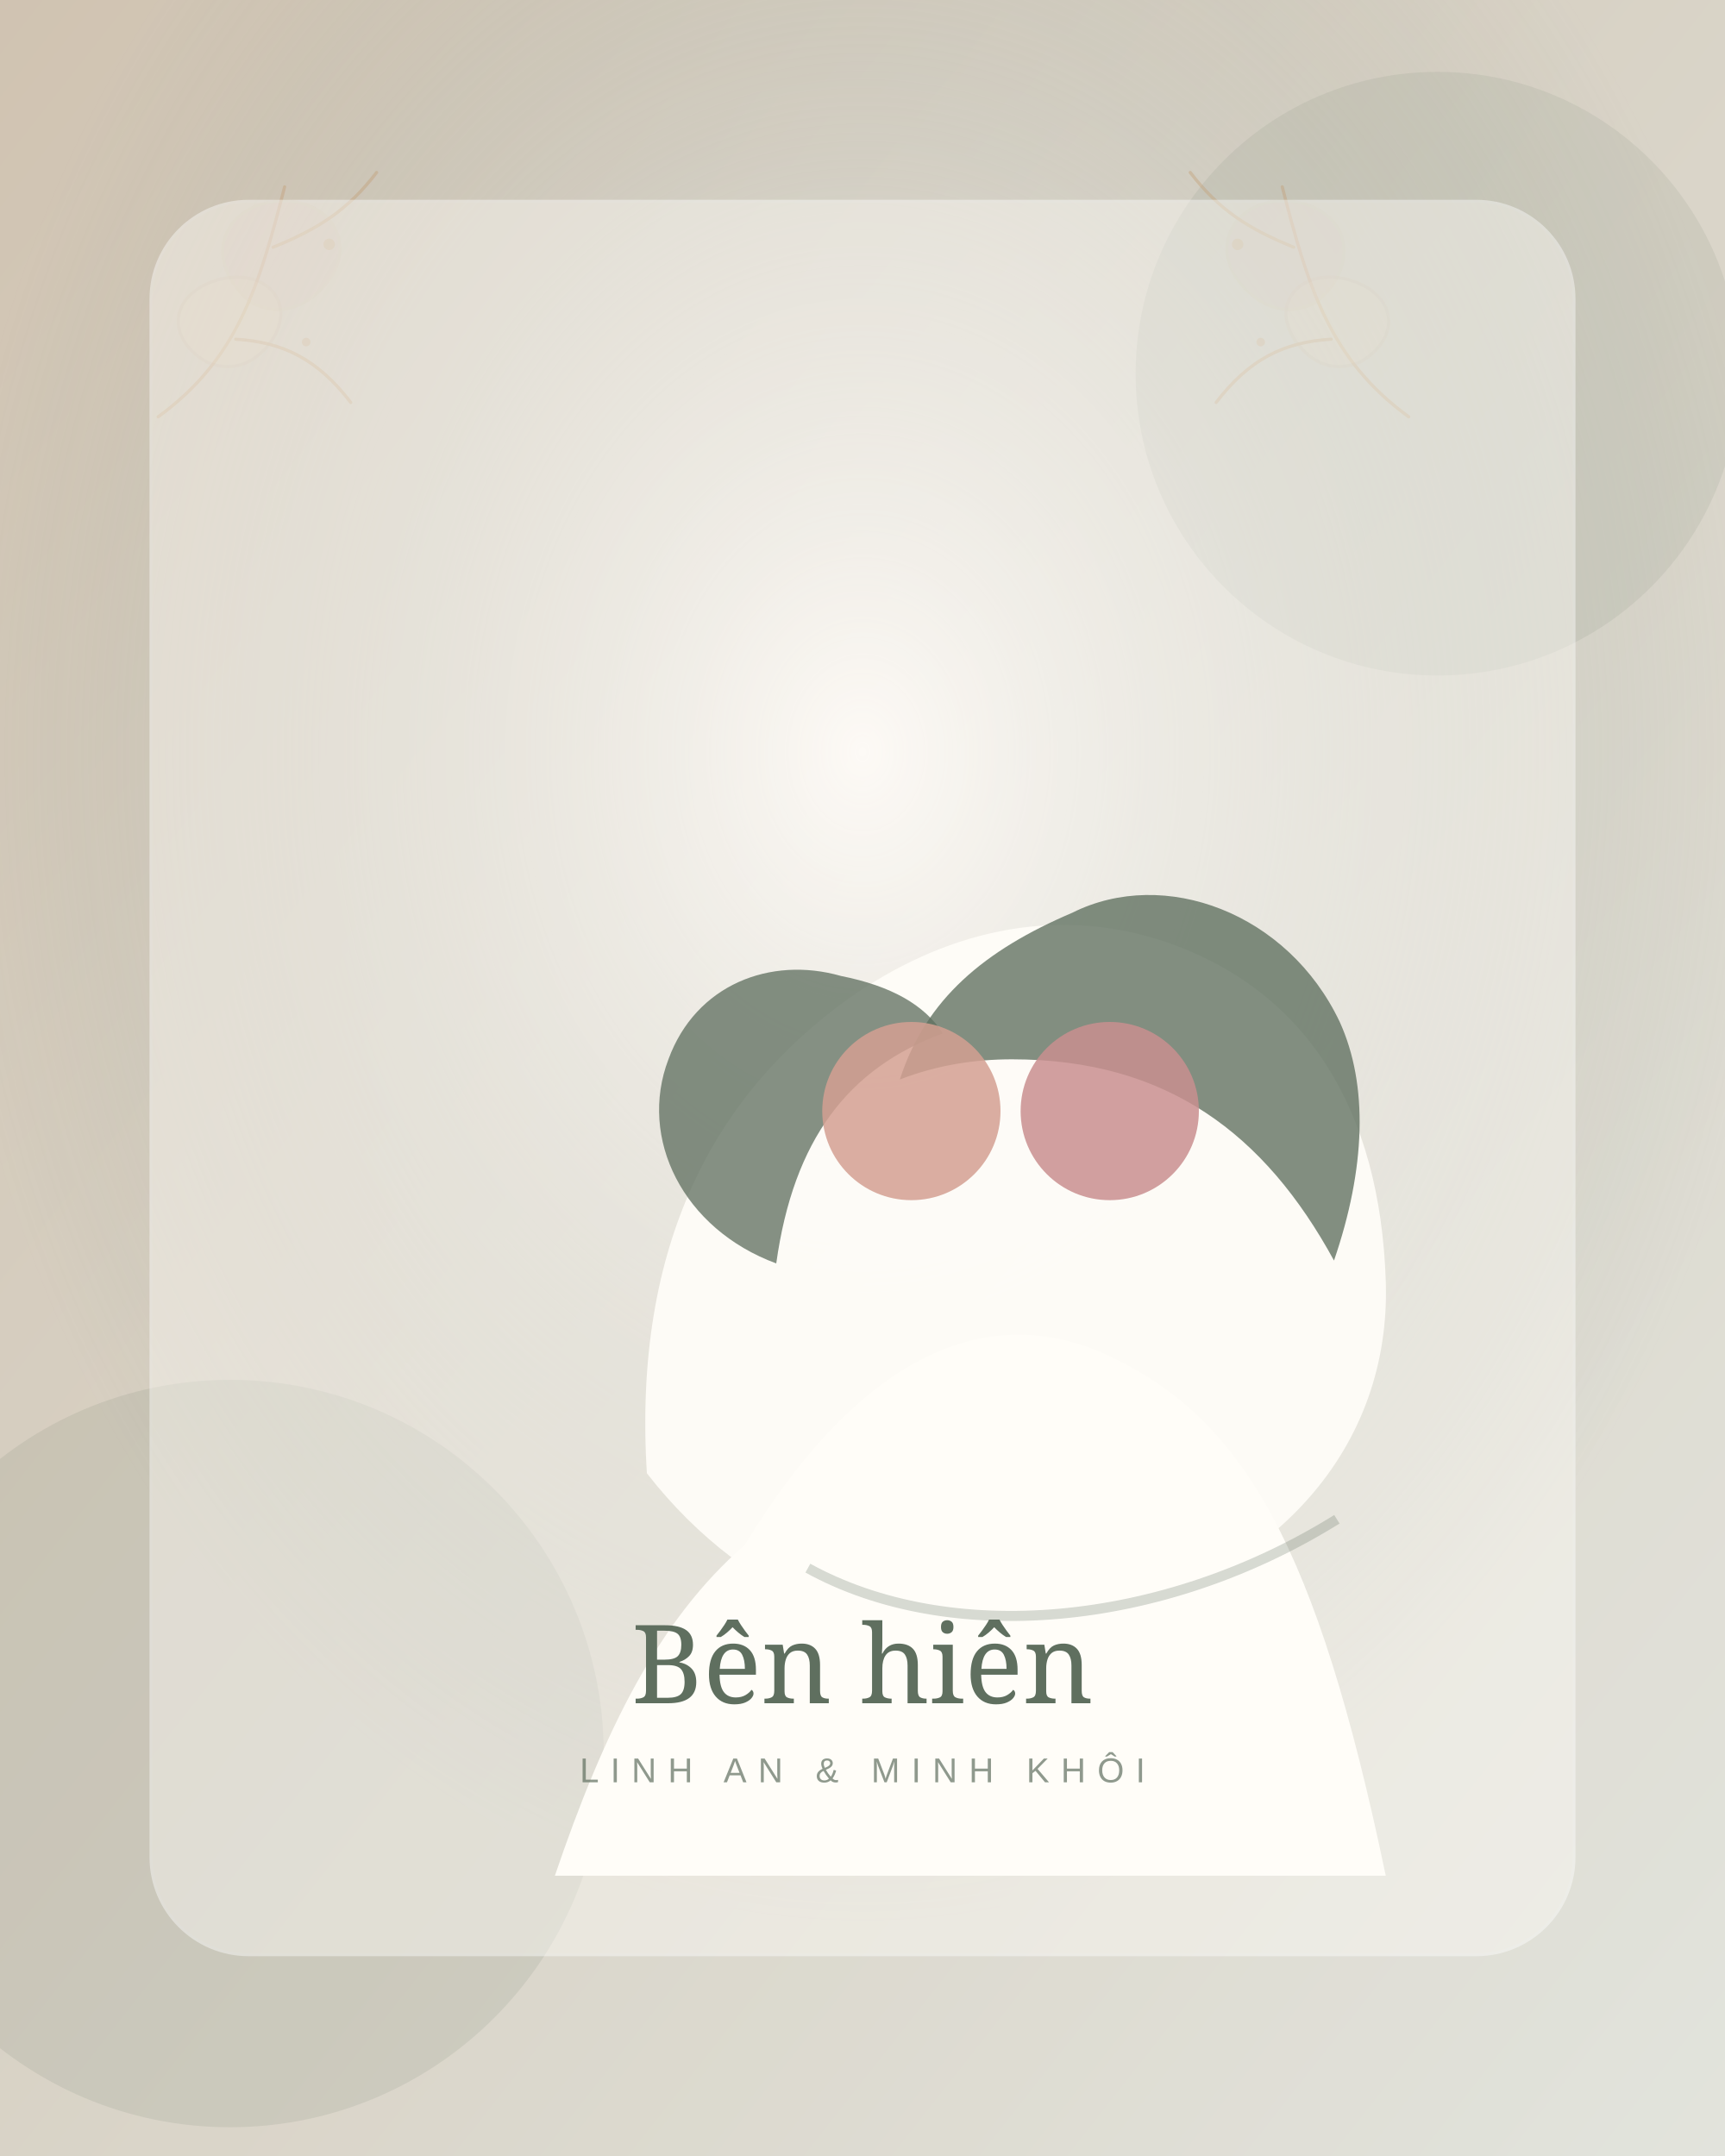
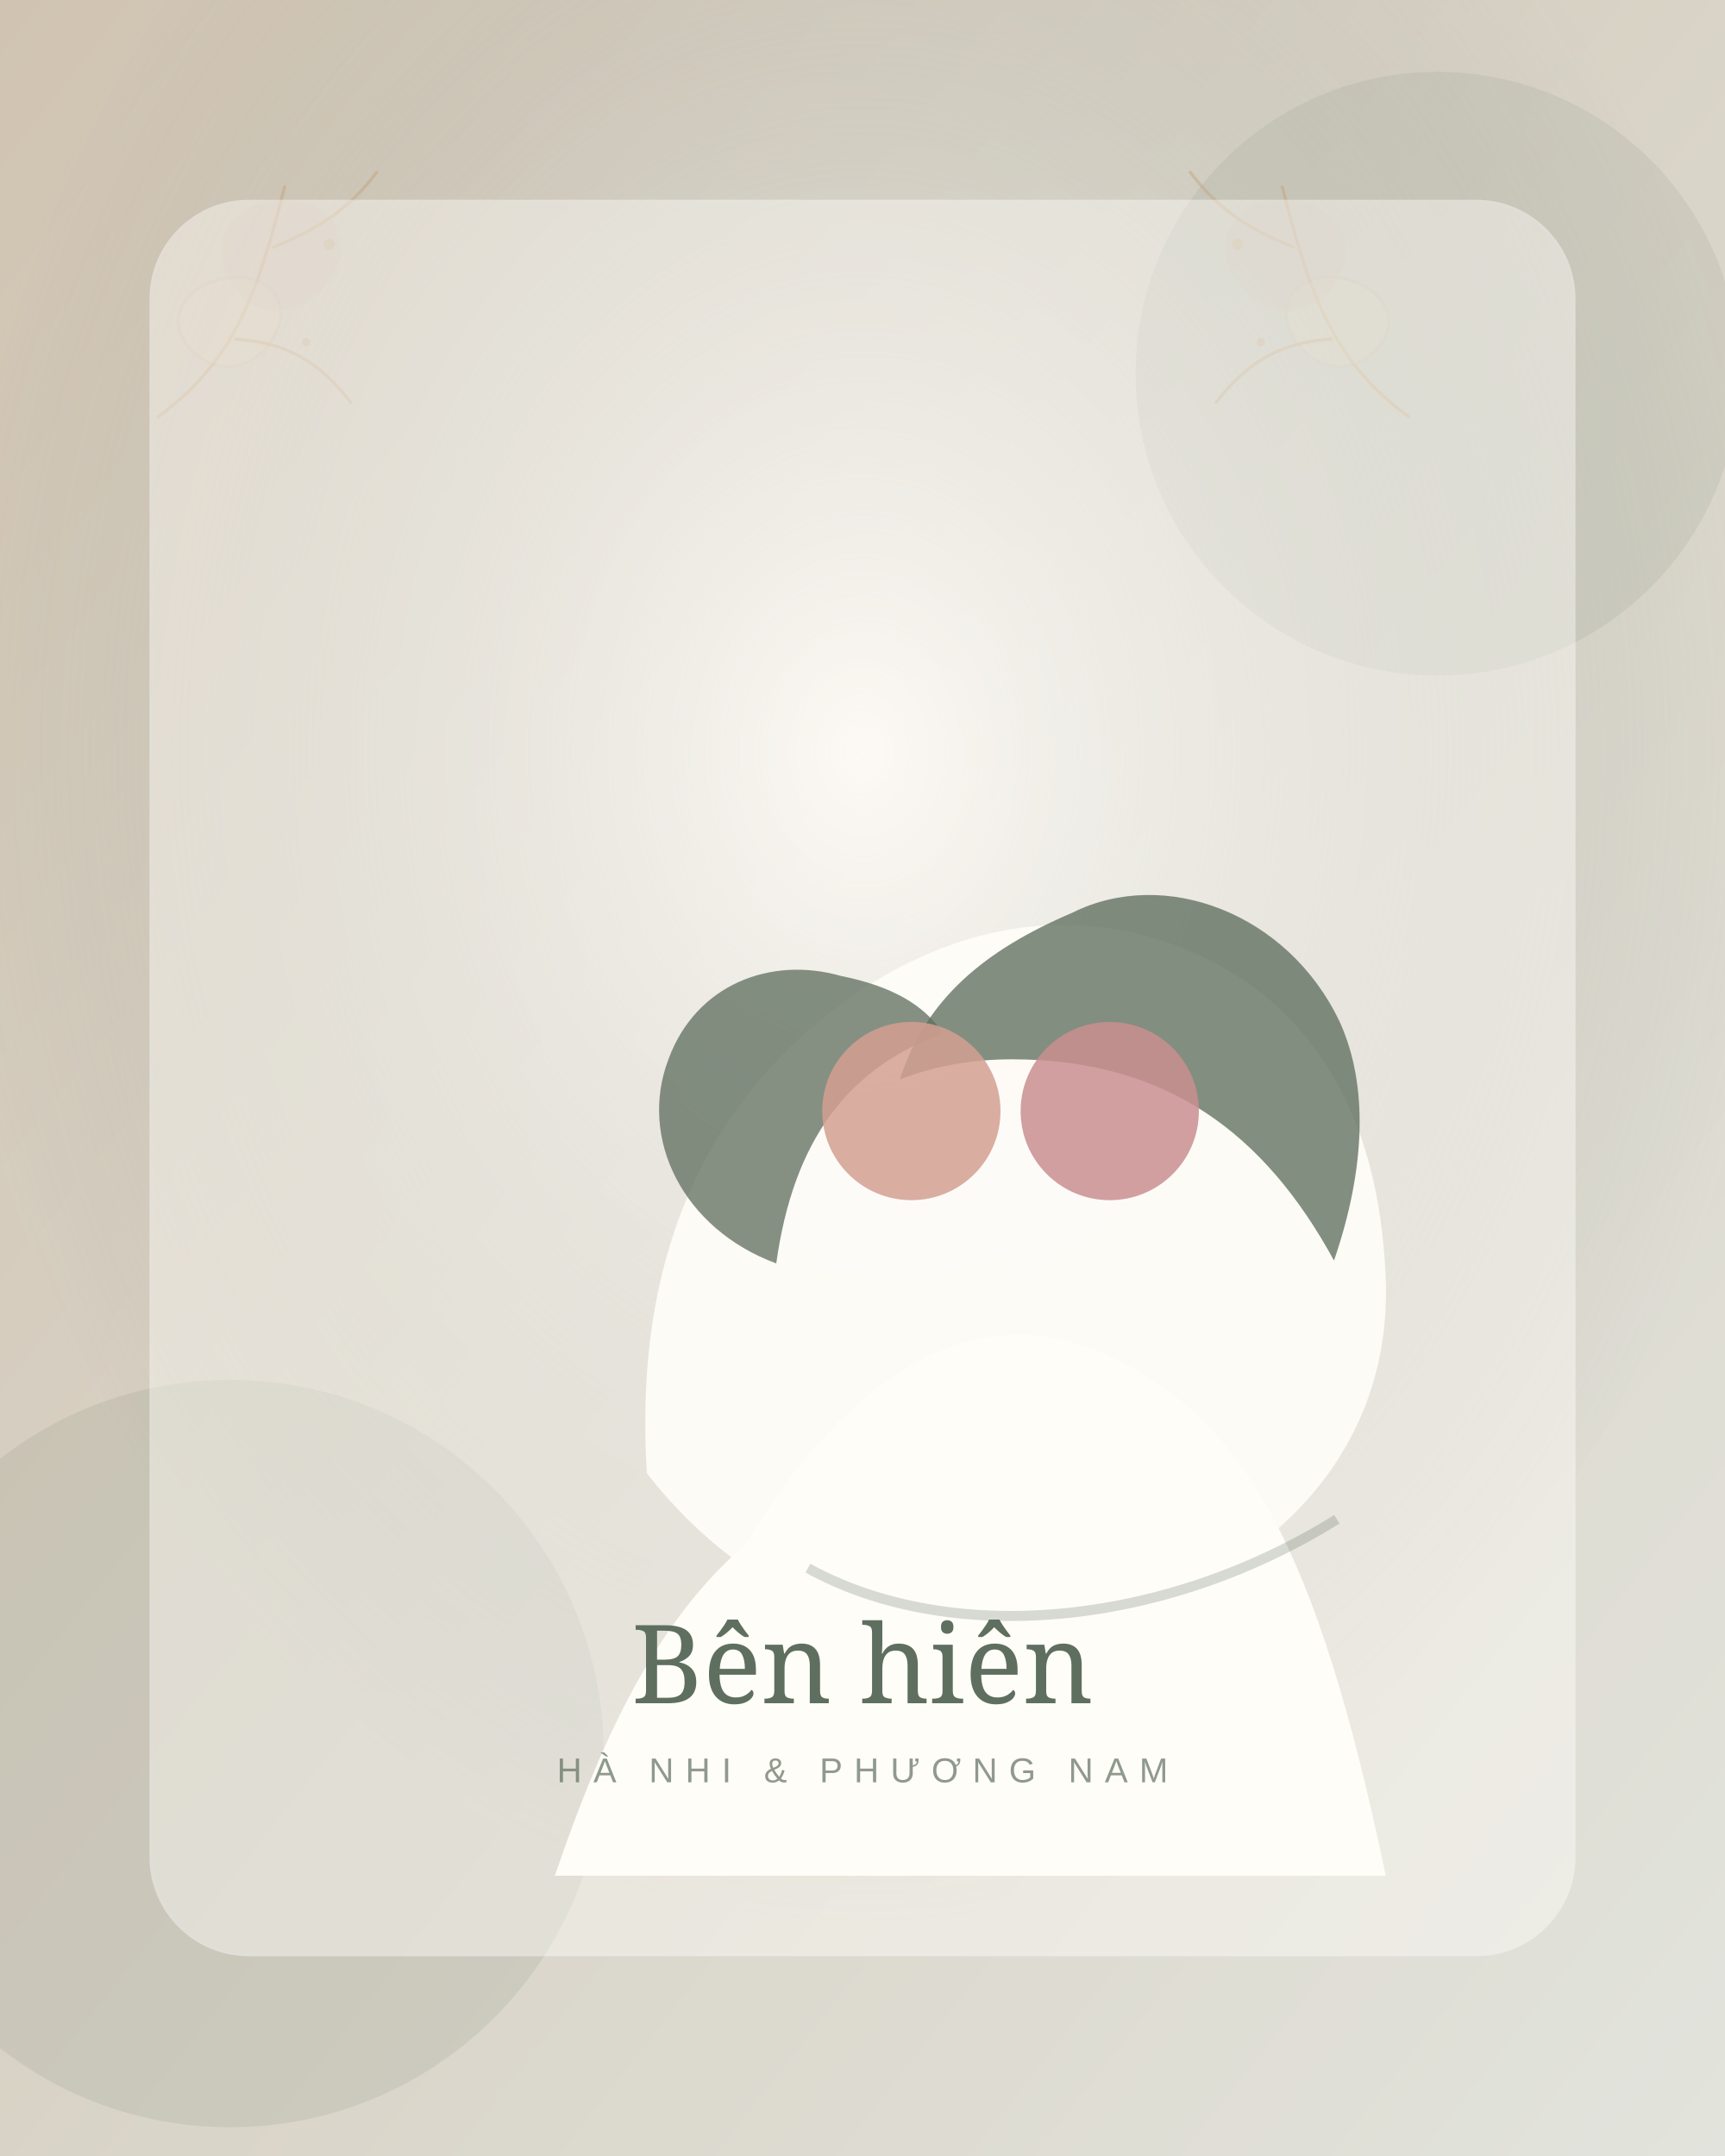
<svg xmlns="http://www.w3.org/2000/svg" width="1200" height="1500" viewBox="0 0 1200 1500">
  <defs>
    <linearGradient id="g" x1="0" y1="0" x2="1" y2="1">
      <stop offset="0" stop-color="#e9d6c4" />
      <stop offset="1" stop-color="#fffdf8" />
    </linearGradient>
    <radialGradient id="r" cx="50%" cy="35%" r="54%">
      <stop offset="0" stop-color="#fff" stop-opacity=".7" />
      <stop offset="1" stop-color="#5f6f5f" stop-opacity=".18" />
    </radialGradient>
  </defs>
  <rect width="1200" height="1500" fill="url(#g)" />
  <rect width="1200" height="1500" fill="url(#r)" />
  <circle cx="1000" cy="260" r="210" fill="#5f6f5f" opacity=".10" />
  <circle cx="160" cy="1220" r="260" fill="#5f6f5f" opacity=".12" />
  <g transform="translate(110 120)" opacity=".6">
    <g id="floral" fill="none" stroke="#c2a077" stroke-width="2.2" stroke-linecap="round" stroke-linejoin="round" opacity=".72">
      <path d="M0 170 C55 130 70 80 88 10" />
      <path d="M34 132 C4 115 8 83 44 74 C77 67 96 92 79 117 C67 134 51 139 34 132Z" fill="#ead1a2" opacity=".25" />
      <path d="M64 90 C32 63 42 25 82 20 C119 17 139 49 118 76 C104 94 84 101 64 90Z" fill="#c88f8f" opacity=".18" />
      <path d="M80 52 C112 39 132 26 152 0" />
      <path d="M54 116 C87 118 111 130 134 160" />
      <circle cx="119" cy="50" r="4" fill="#c2a077" stroke="none" opacity=".8" />
      <circle cx="103" cy="118" r="3" fill="#c2a077" stroke="none" opacity=".8" />
    </g>
    <use href="#floral" transform="translate(870 0) scale(-1 1)" />
  </g>
  <rect x="105" y="140" width="990" height="1220" rx="68" fill="#fffdf8" opacity=".42" stroke="#fff" stroke-width="2" />
  <g transform="translate(260 355)">
    <path d="M190 670 C180 510 238 406 330 340 C395 294 472 274 550 300 C650 334 700 418 704 536 C708 650 630 746 482 778 C366 804 260 760 190 670Z" fill="#fffdf8" opacity=".92" />
    <path d="M325 324 C276 310 224 330 205 382 C184 437 215 500 280 524 C292 438 330 388 396 364 C383 344 360 331 325 324Z" fill="#5f6f5f" opacity=".76" />
    <path d="M486 280 C550 248 636 280 672 356 C692 400 690 458 668 522 C620 434 552 382 444 382 C418 382 392 386 366 396 C384 340 425 306 486 280Z" fill="#5f6f5f" opacity=".78" />
    <circle cx="374" cy="418" r="62" fill="#d3a092" opacity=".85" />
    <circle cx="512" cy="418" r="62" fill="#c98f8f" opacity=".85" />
    <path d="M258 720 C340 585 430 548 515 590 C605 634 656 720 704 950 L126 950 C160 850 198 772 258 720Z" fill="#fffdf8" />
    <path d="M302 736 C400 790 548 778 670 702" fill="none" stroke="#5f6f5f" stroke-width="7" opacity=".25" />
  </g>
  <text x="600" y="1185" text-anchor="middle" font-family="Georgia, serif" font-size="76" fill="#5f6f5f">Bên hiên</text>
-   <text x="600" y="1240" text-anchor="middle" font-family="Arial, sans-serif" font-size="24" letter-spacing="8" fill="#5f6f5f" opacity=".7">LINH AN &amp; MINH KHÔI</text>
+   <text x="600" y="1240" text-anchor="middle" font-family="Arial, sans-serif" font-size="24" letter-spacing="8" fill="#5f6f5f" opacity=".7">HÀ NHI &amp; PHƯƠNG NAM</text>
</svg>
